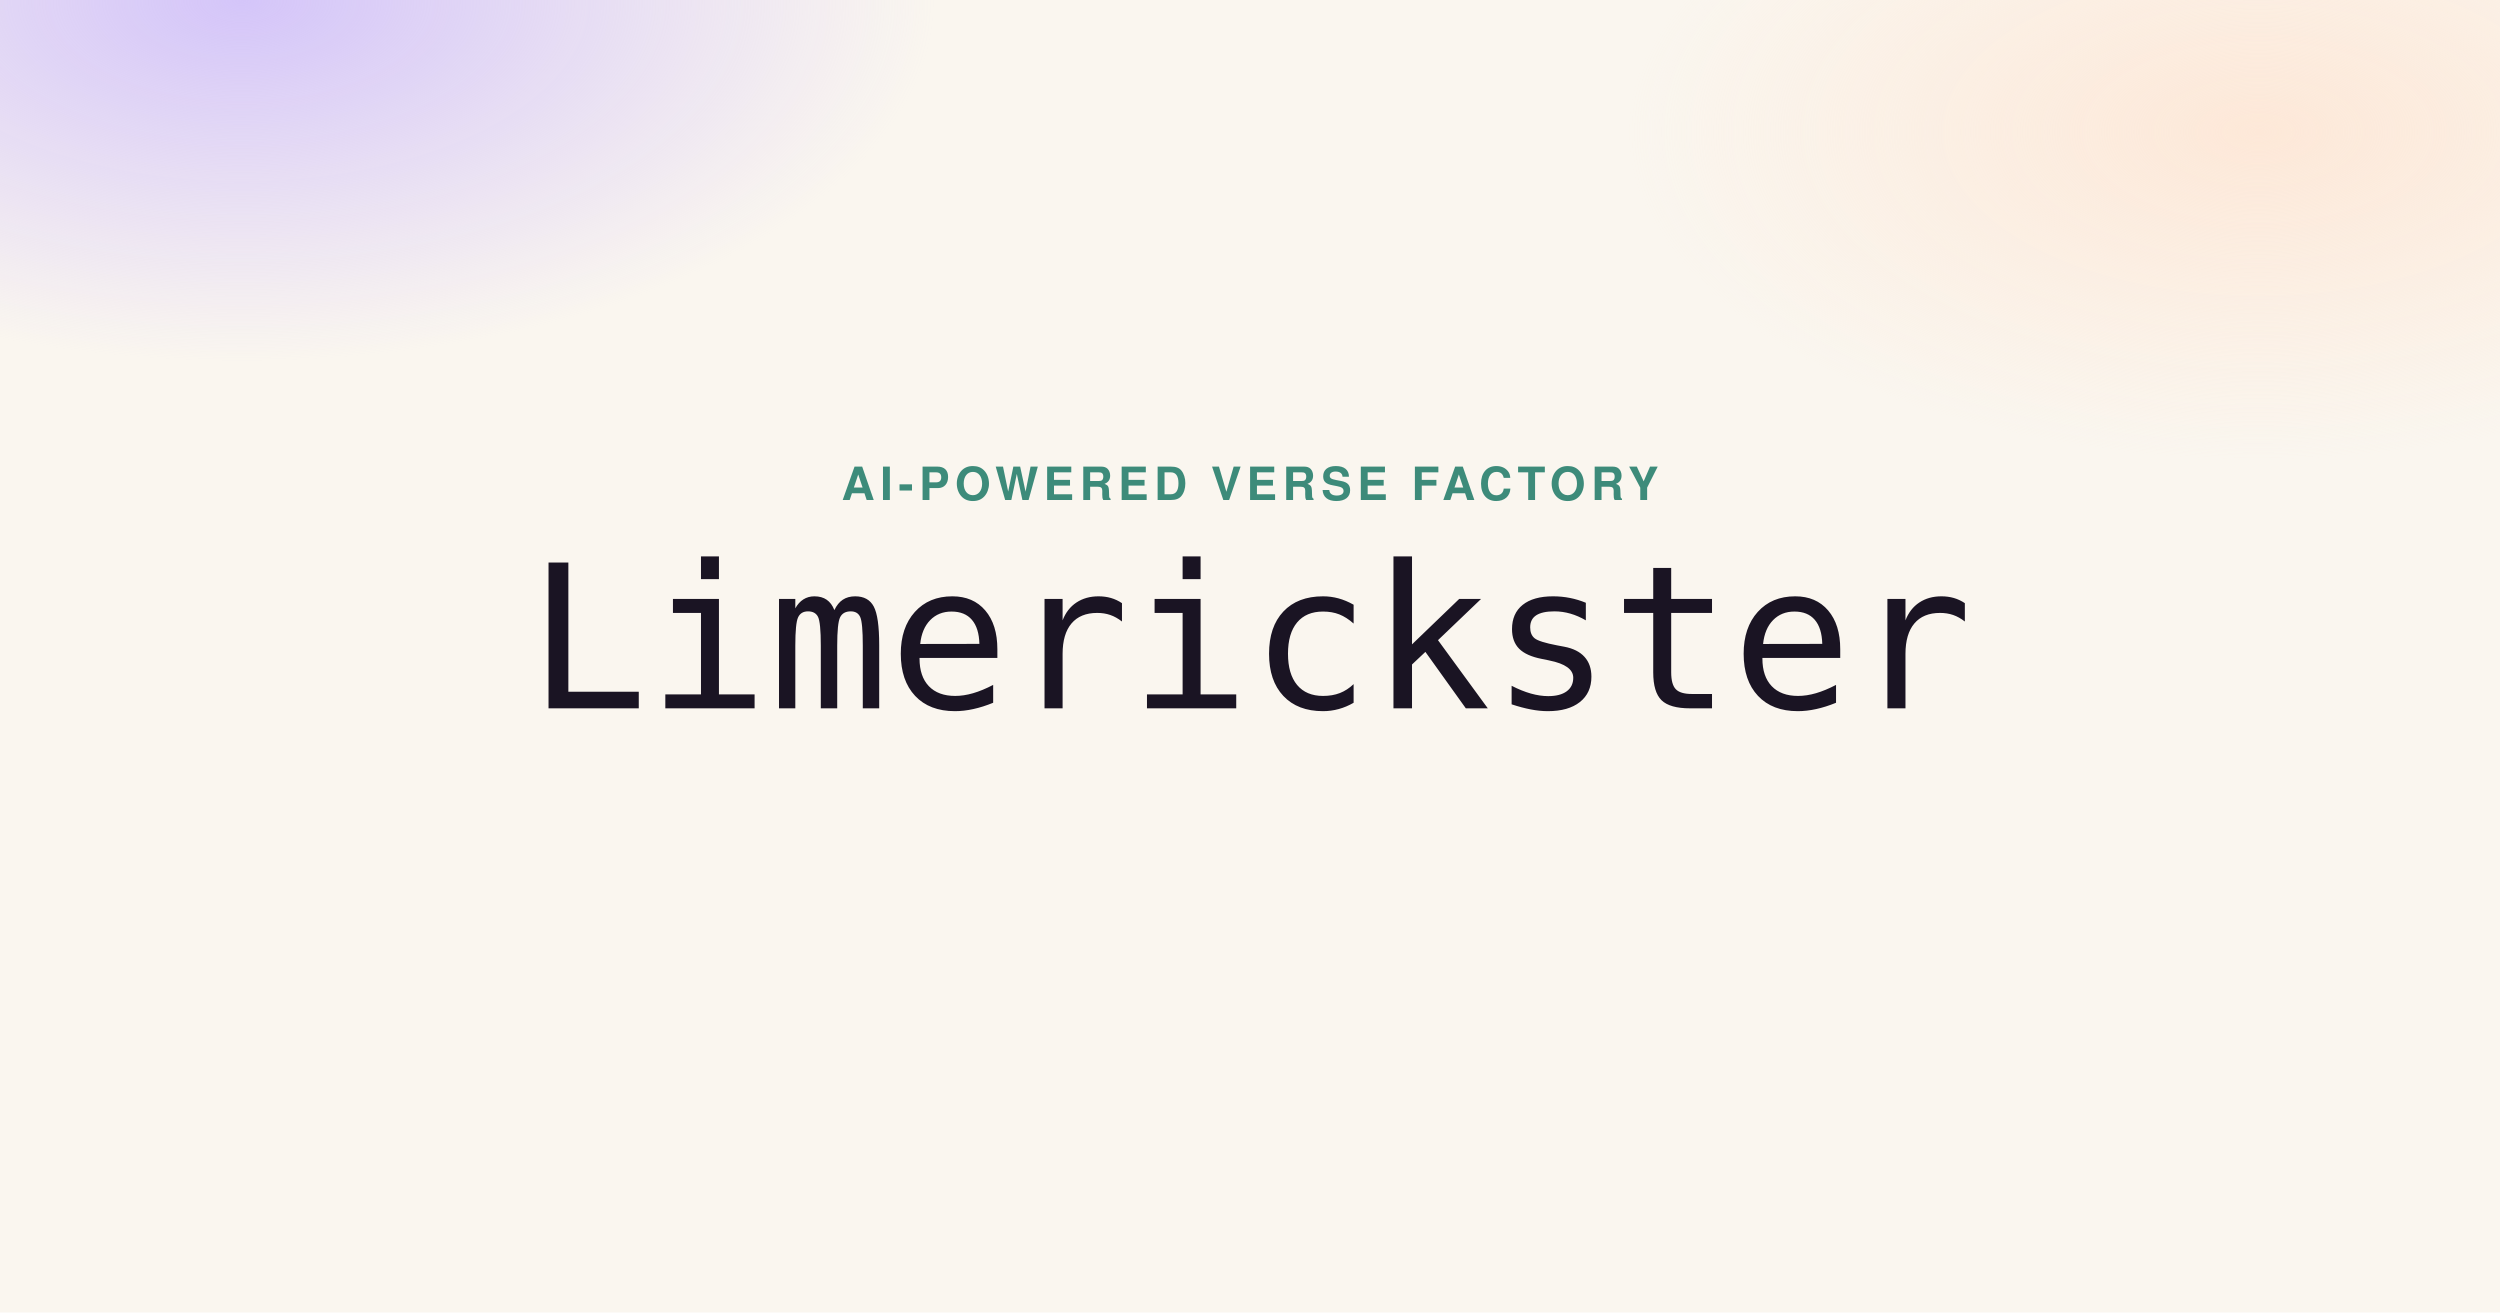
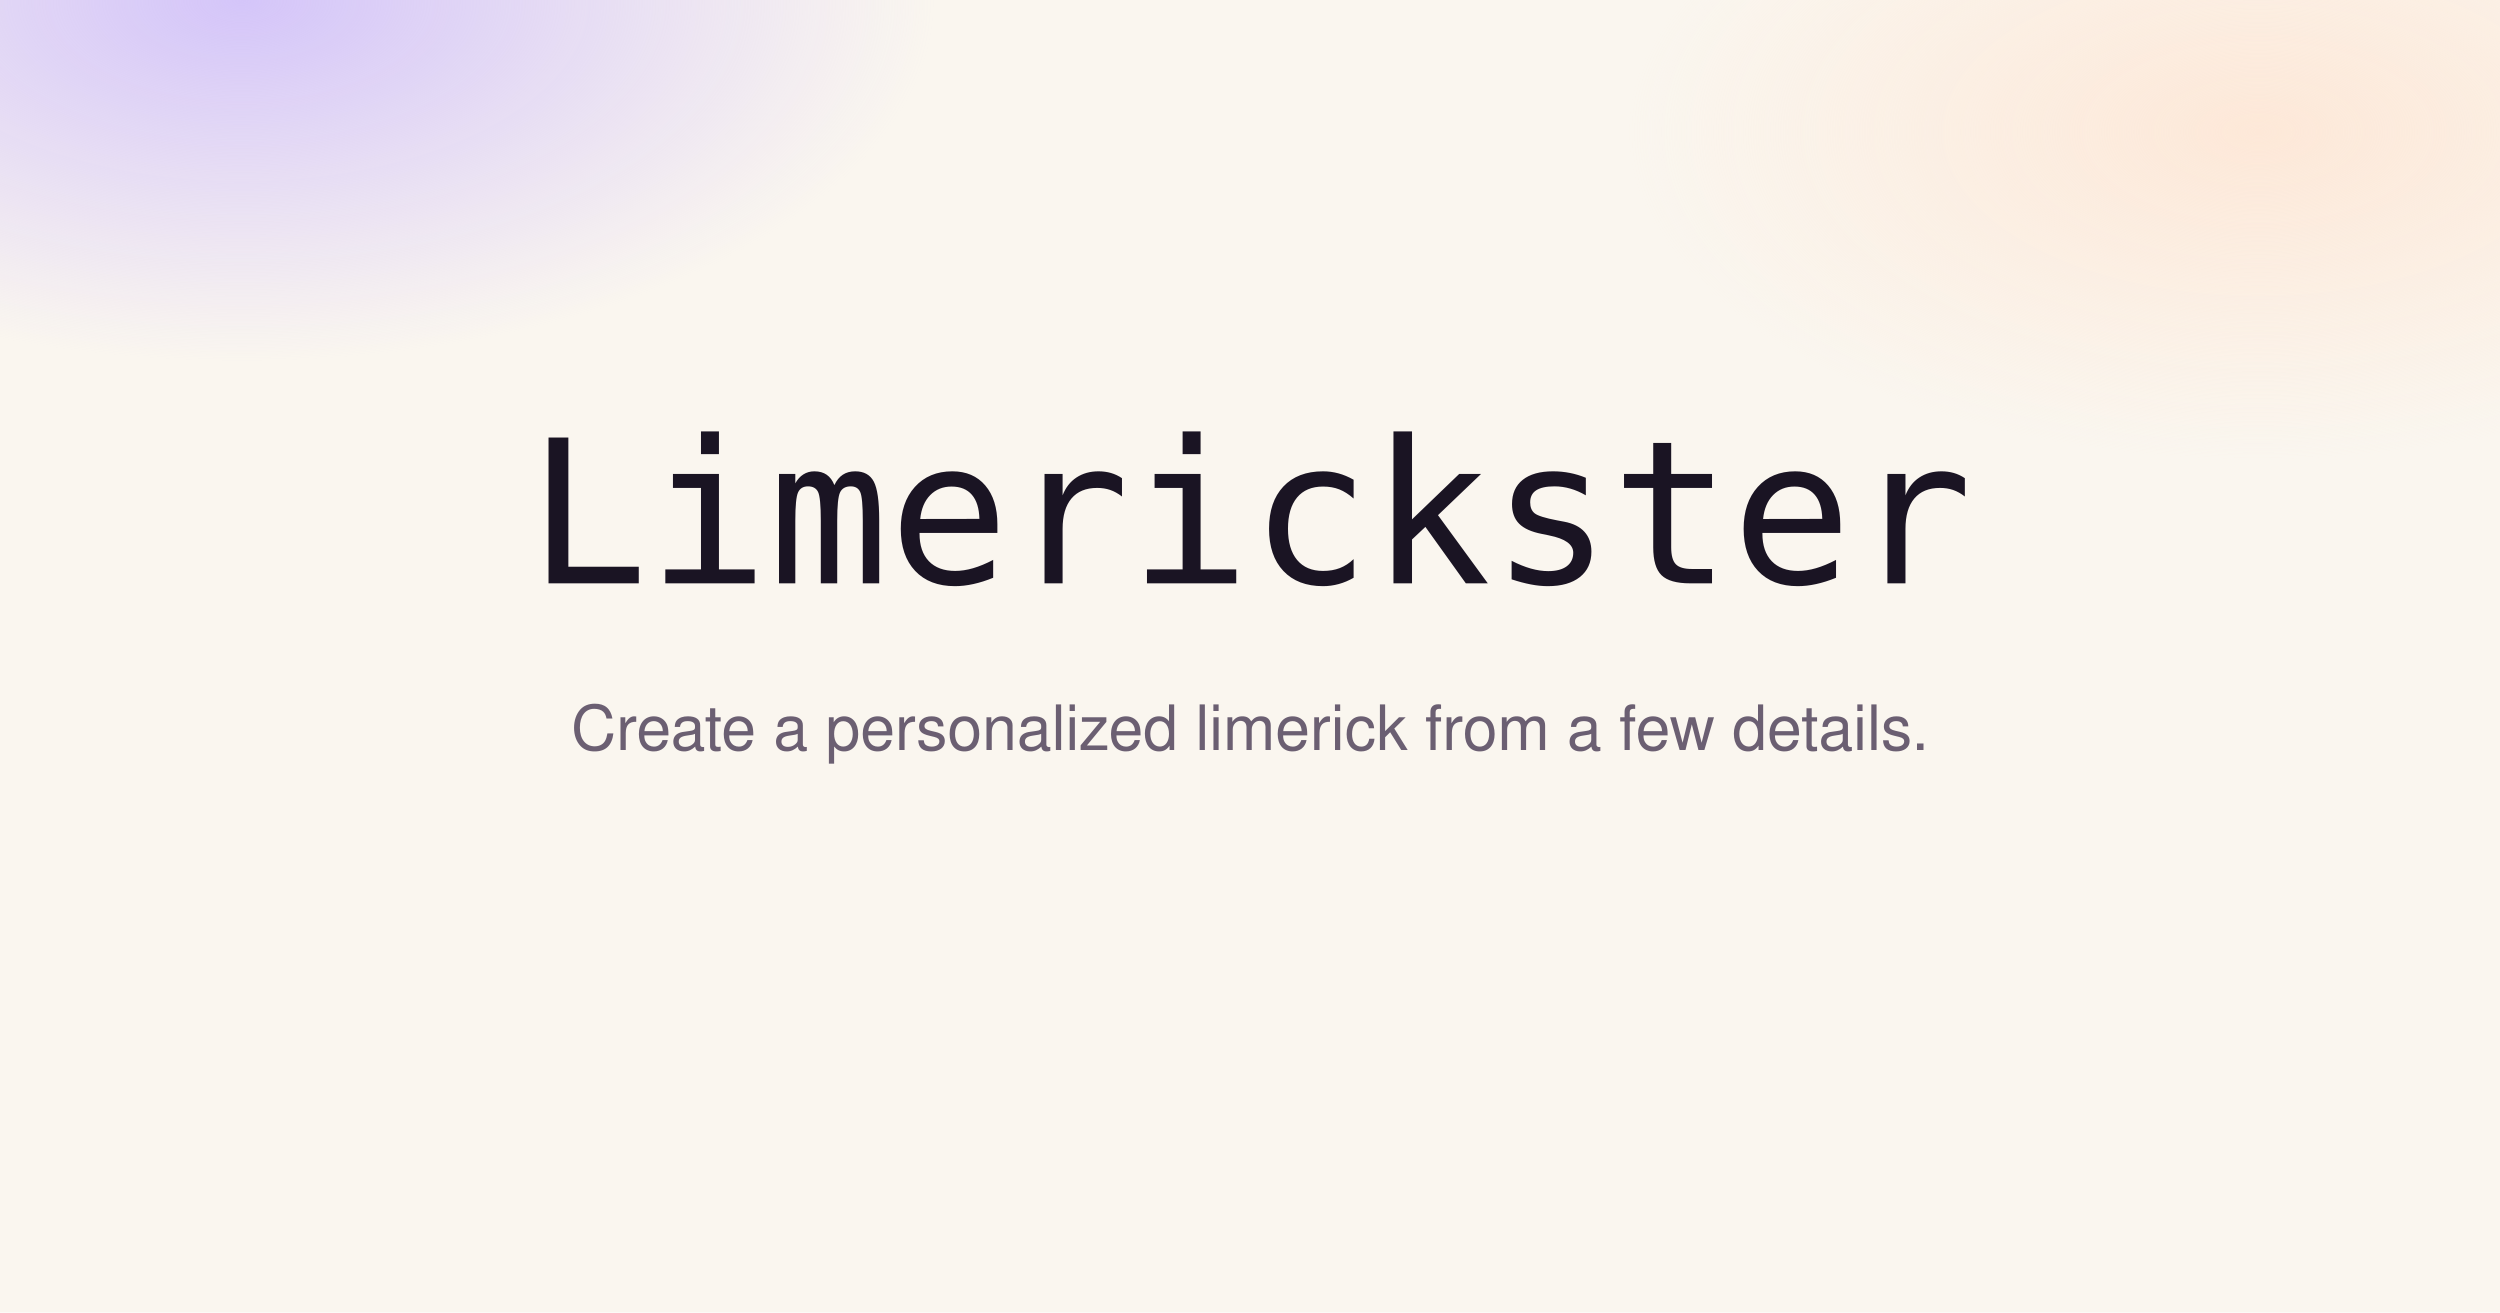
<svg xmlns="http://www.w3.org/2000/svg" width="1200" height="630" viewBox="0 0 1200 630" role="img" aria-label="Limerickster preview">
  <defs>
    <radialGradient id="bg-lav" cx="10%" cy="0%" rx="80%" ry="50%">
      <stop offset="0%" stop-color="#d4c5f9" />
      <stop offset="55%" stop-color="#d4c5f9" stop-opacity="0" />
    </radialGradient>
    <radialGradient id="bg-peach" cx="90%" cy="10%" rx="60%" ry="40%">
      <stop offset="0%" stop-color="#fde8d8" />
      <stop offset="50%" stop-color="#fde8d8" stop-opacity="0" />
    </radialGradient>
  </defs>
  <rect width="1200" height="630" fill="#faf6ef" />
  <rect width="1200" height="630" fill="url(#bg-lav)" />
  <rect width="1200" height="630" fill="url(#bg-peach)" />
-   <text x="600" y="240" text-anchor="middle" font-family="Helvetica, Arial, sans-serif" font-size="22" font-weight="bold" fill="#3d8b7a" letter-spacing="0.12em">AI-POWERED VERSE FACTORY</text>
-   <text x="600" y="340" text-anchor="middle" font-family="'IBM Plex Mono', Menlo, Consolas, monospace" font-size="96" font-weight="500" fill="#1a1423">Limerickster</text>
+   <text x="600" y="280" text-anchor="middle" font-family="'IBM Plex Mono', Menlo, Consolas, monospace" font-size="96" font-weight="500" fill="#1a1423">Limerickster</text>
+   <text x="600" y="360" text-anchor="middle" font-family="Helvetica, Arial, sans-serif" font-size="30" fill="#6b5f72">Create a personalized limerick from a few details.</text>
</svg>
